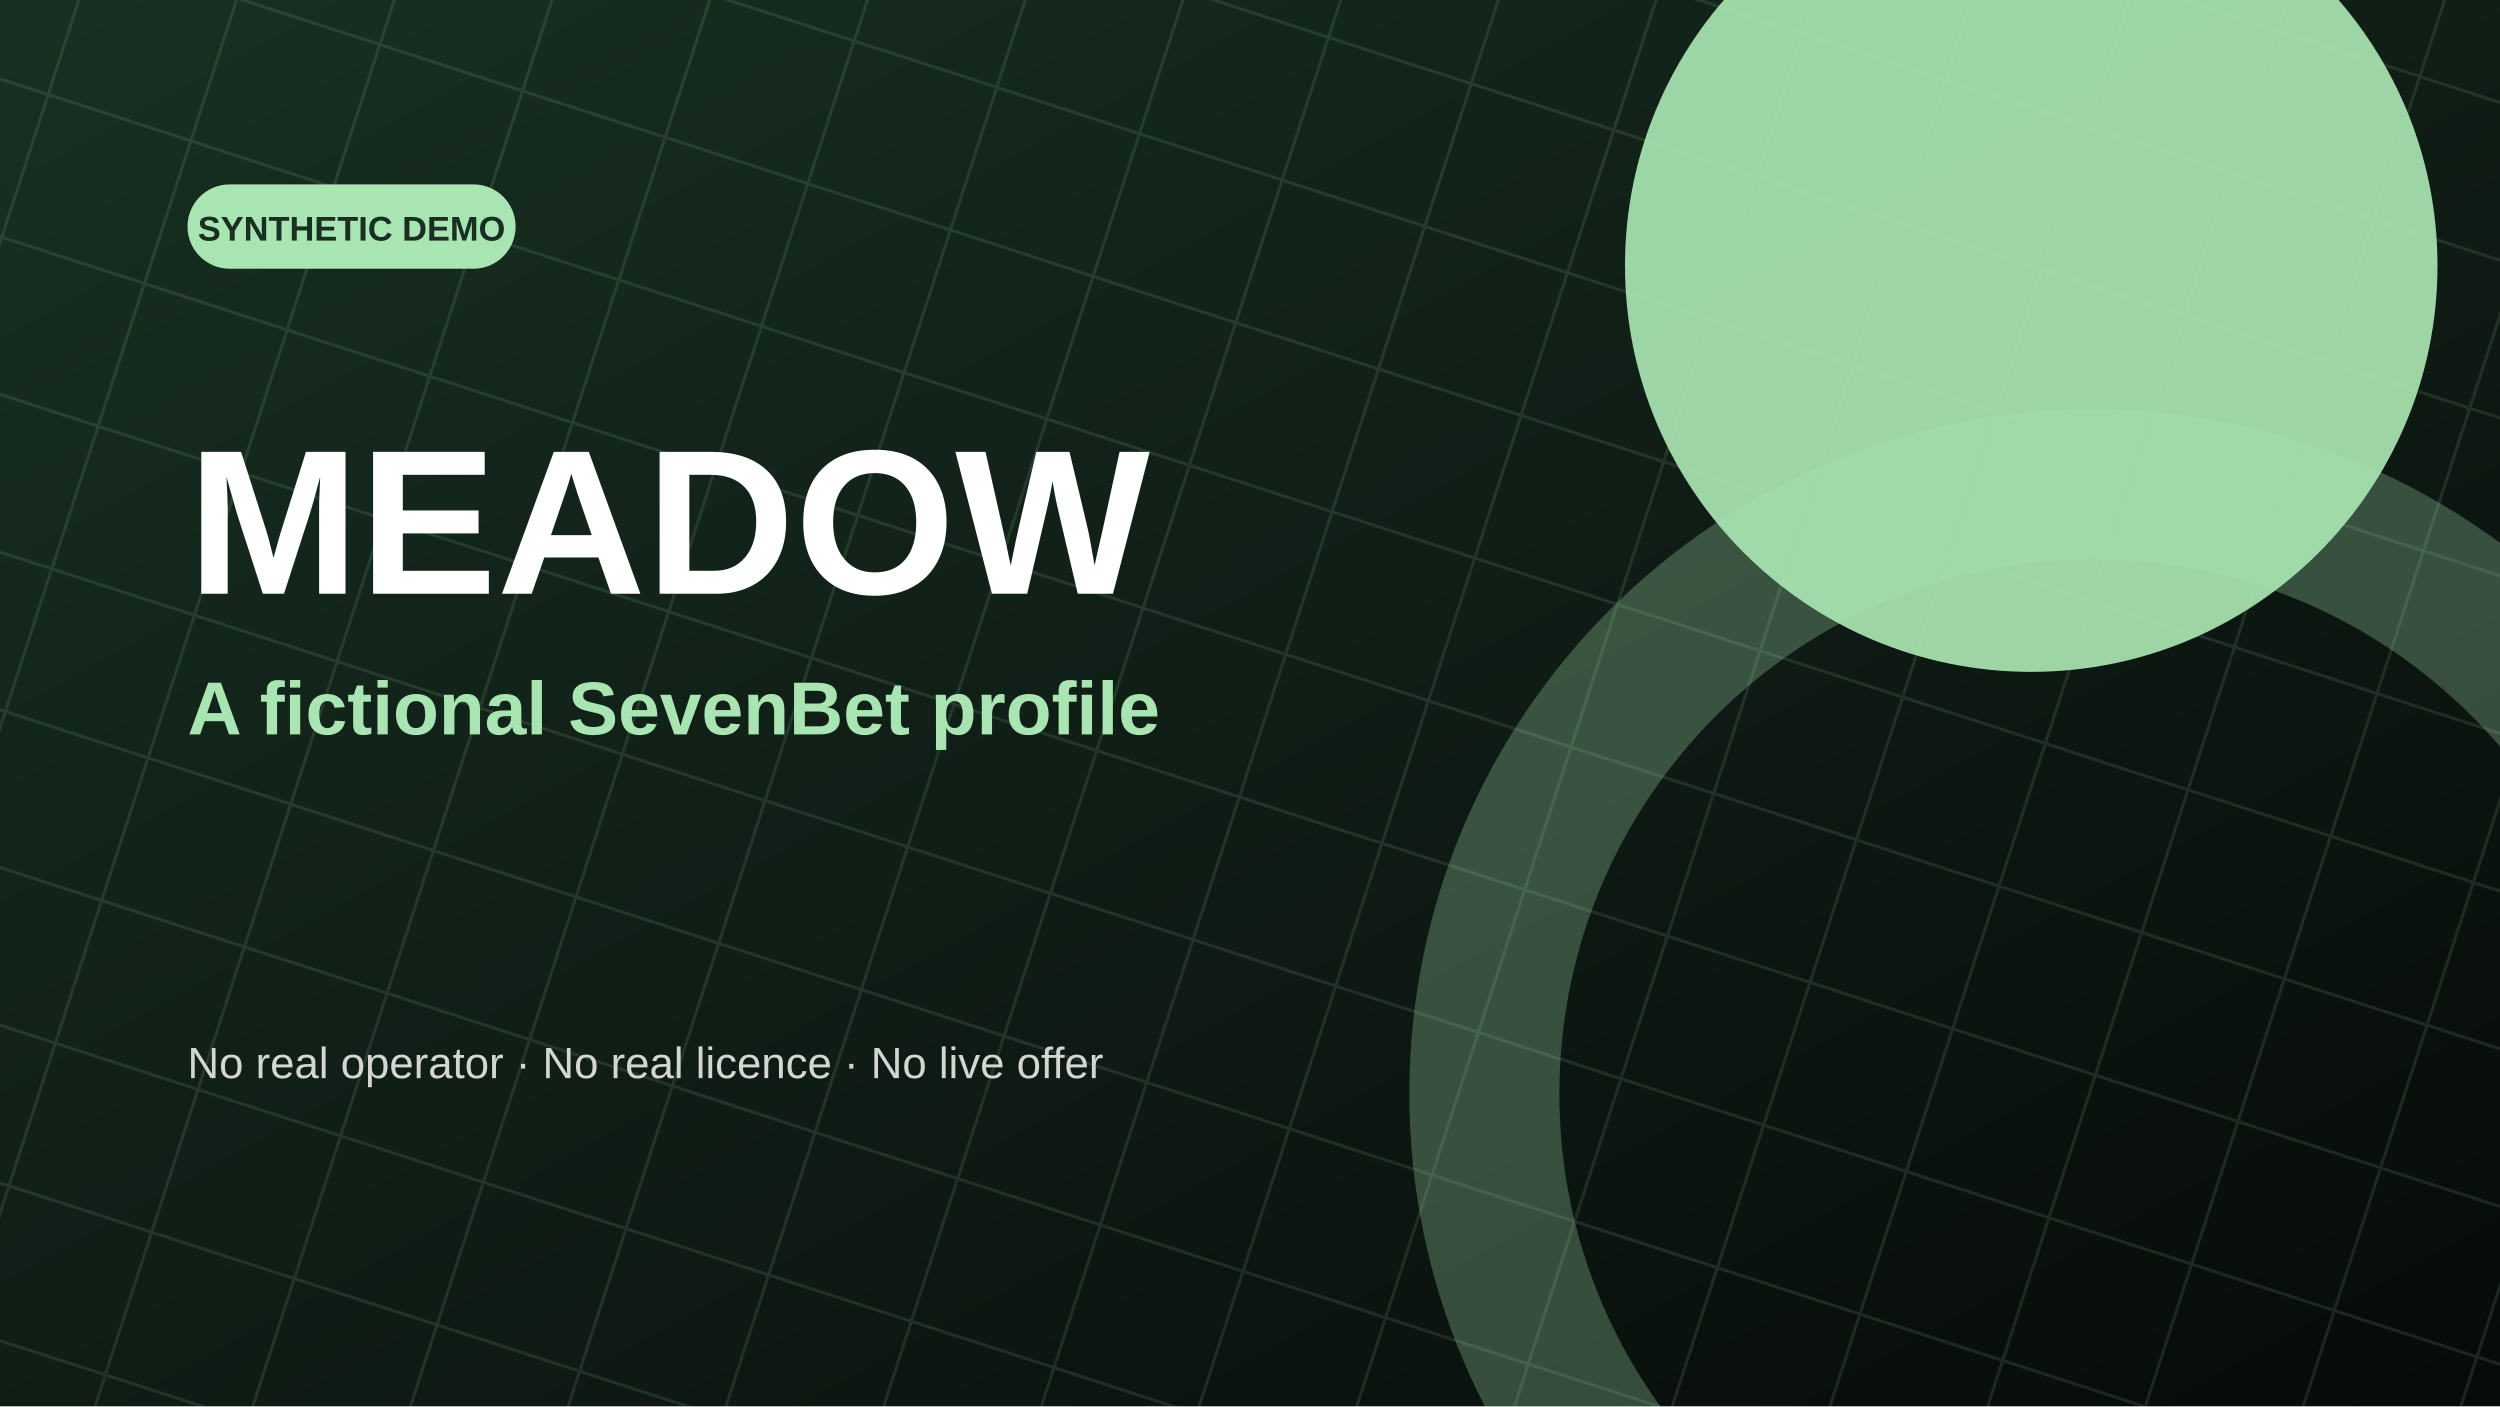
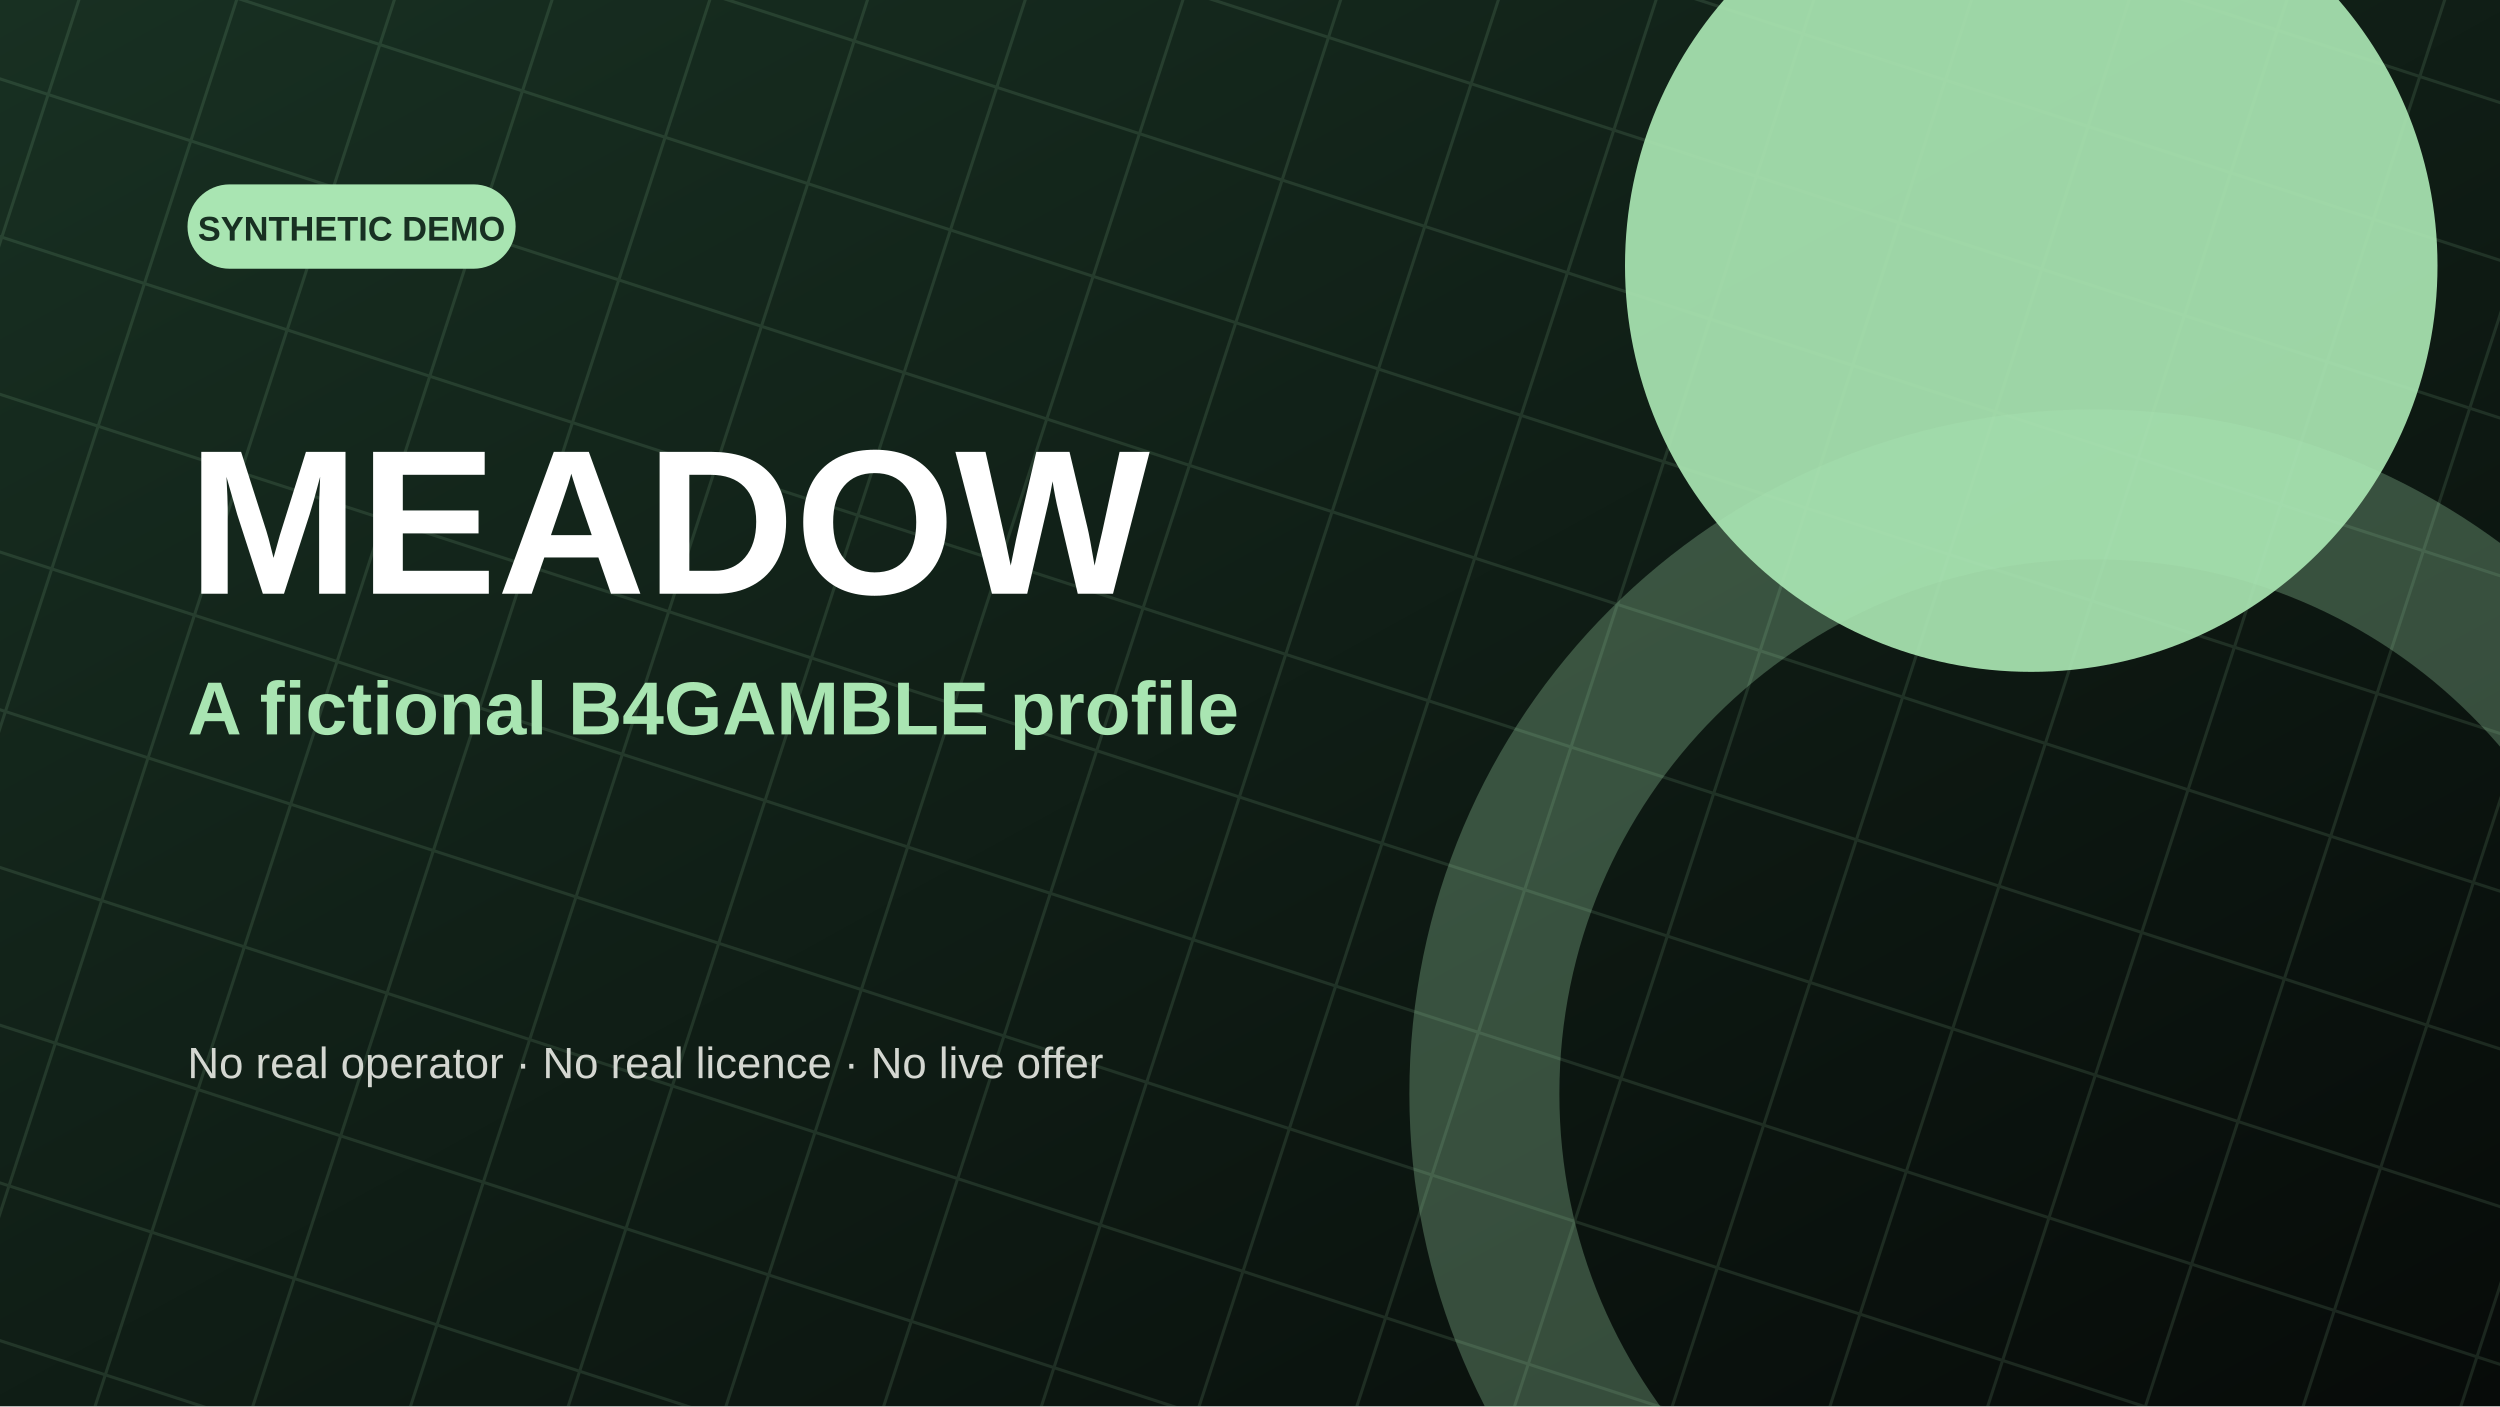
<svg xmlns="http://www.w3.org/2000/svg" width="1600" height="900" viewBox="0 0 1600 900" role="img" aria-labelledby="title">
  <defs>
    <linearGradient id="g" x1="0" y1="0" x2="1" y2="1">
      <stop stop-color="#183022" />
      <stop offset="1" stop-color="#070b09" />
    </linearGradient>
    <pattern id="p" width="96" height="96" patternUnits="userSpaceOnUse" patternTransform="rotate(18)">
      <path d="M0 48h96M48 0v96" stroke="#a9e5b2" stroke-opacity=".12" stroke-width="2" />
    </pattern>
  </defs>
  <rect width="1600" height="900" fill="url(#g)" />
  <rect width="1600" height="900" fill="url(#p)" />
  <circle cx="1300" cy="170" r="260" fill="#a9e5b2" fill-opacity=".92" />
  <circle cx="1340" cy="700" r="390" fill="none" stroke="#a9e5b2" stroke-opacity=".28" stroke-width="96" />
  <rect x="120" y="118" width="210" height="54" rx="27" fill="#a9e5b2" />
  <text x="225" y="154" text-anchor="middle" font-family="Arial,sans-serif" font-size="22" font-weight="900" fill="#183022">SYNTHETIC DEMO</text>
  <text x="120" y="380" font-family="Arial,sans-serif" font-size="132" font-weight="900" fill="#fff">MEADOW</text>
-   <text x="120" y="470" font-family="Arial,sans-serif" font-size="48" font-weight="700" fill="#a9e5b2">A fictional SevenBet profile</text>
+   <text x="120" y="470" font-family="Arial,sans-serif" font-size="48" font-weight="700" fill="#a9e5b2">A fictional B4GAMBLE profile</text>
  <text x="120" y="690" font-family="Arial,sans-serif" font-size="28" fill="#d4d7d1">No real operator · No real licence · No live offer</text>
</svg>
